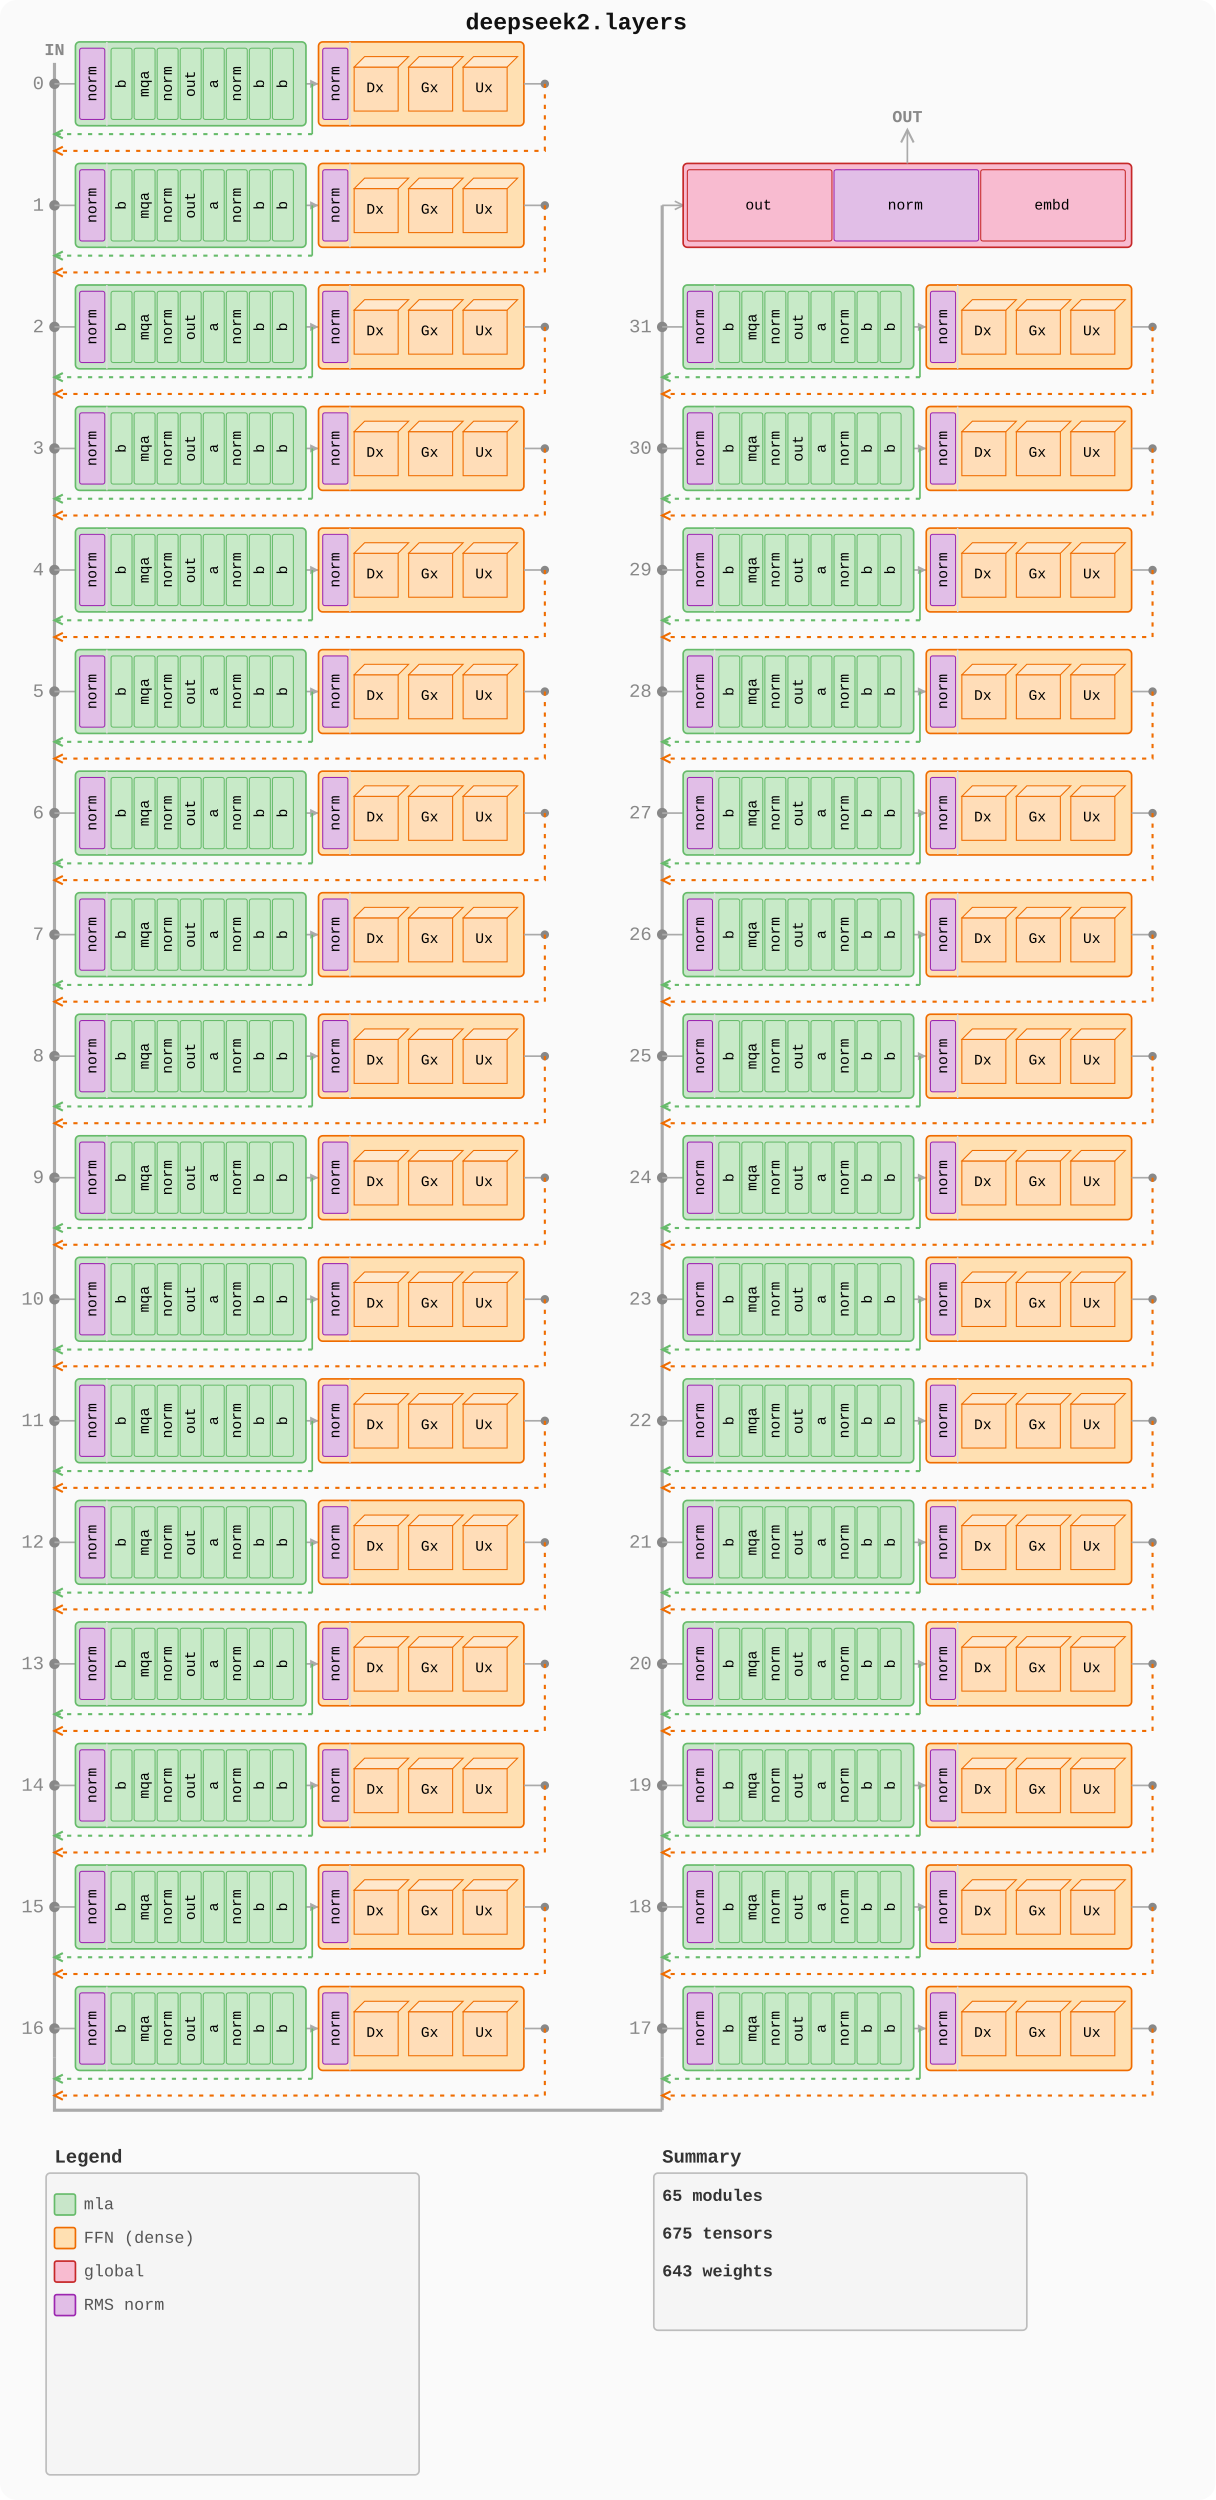
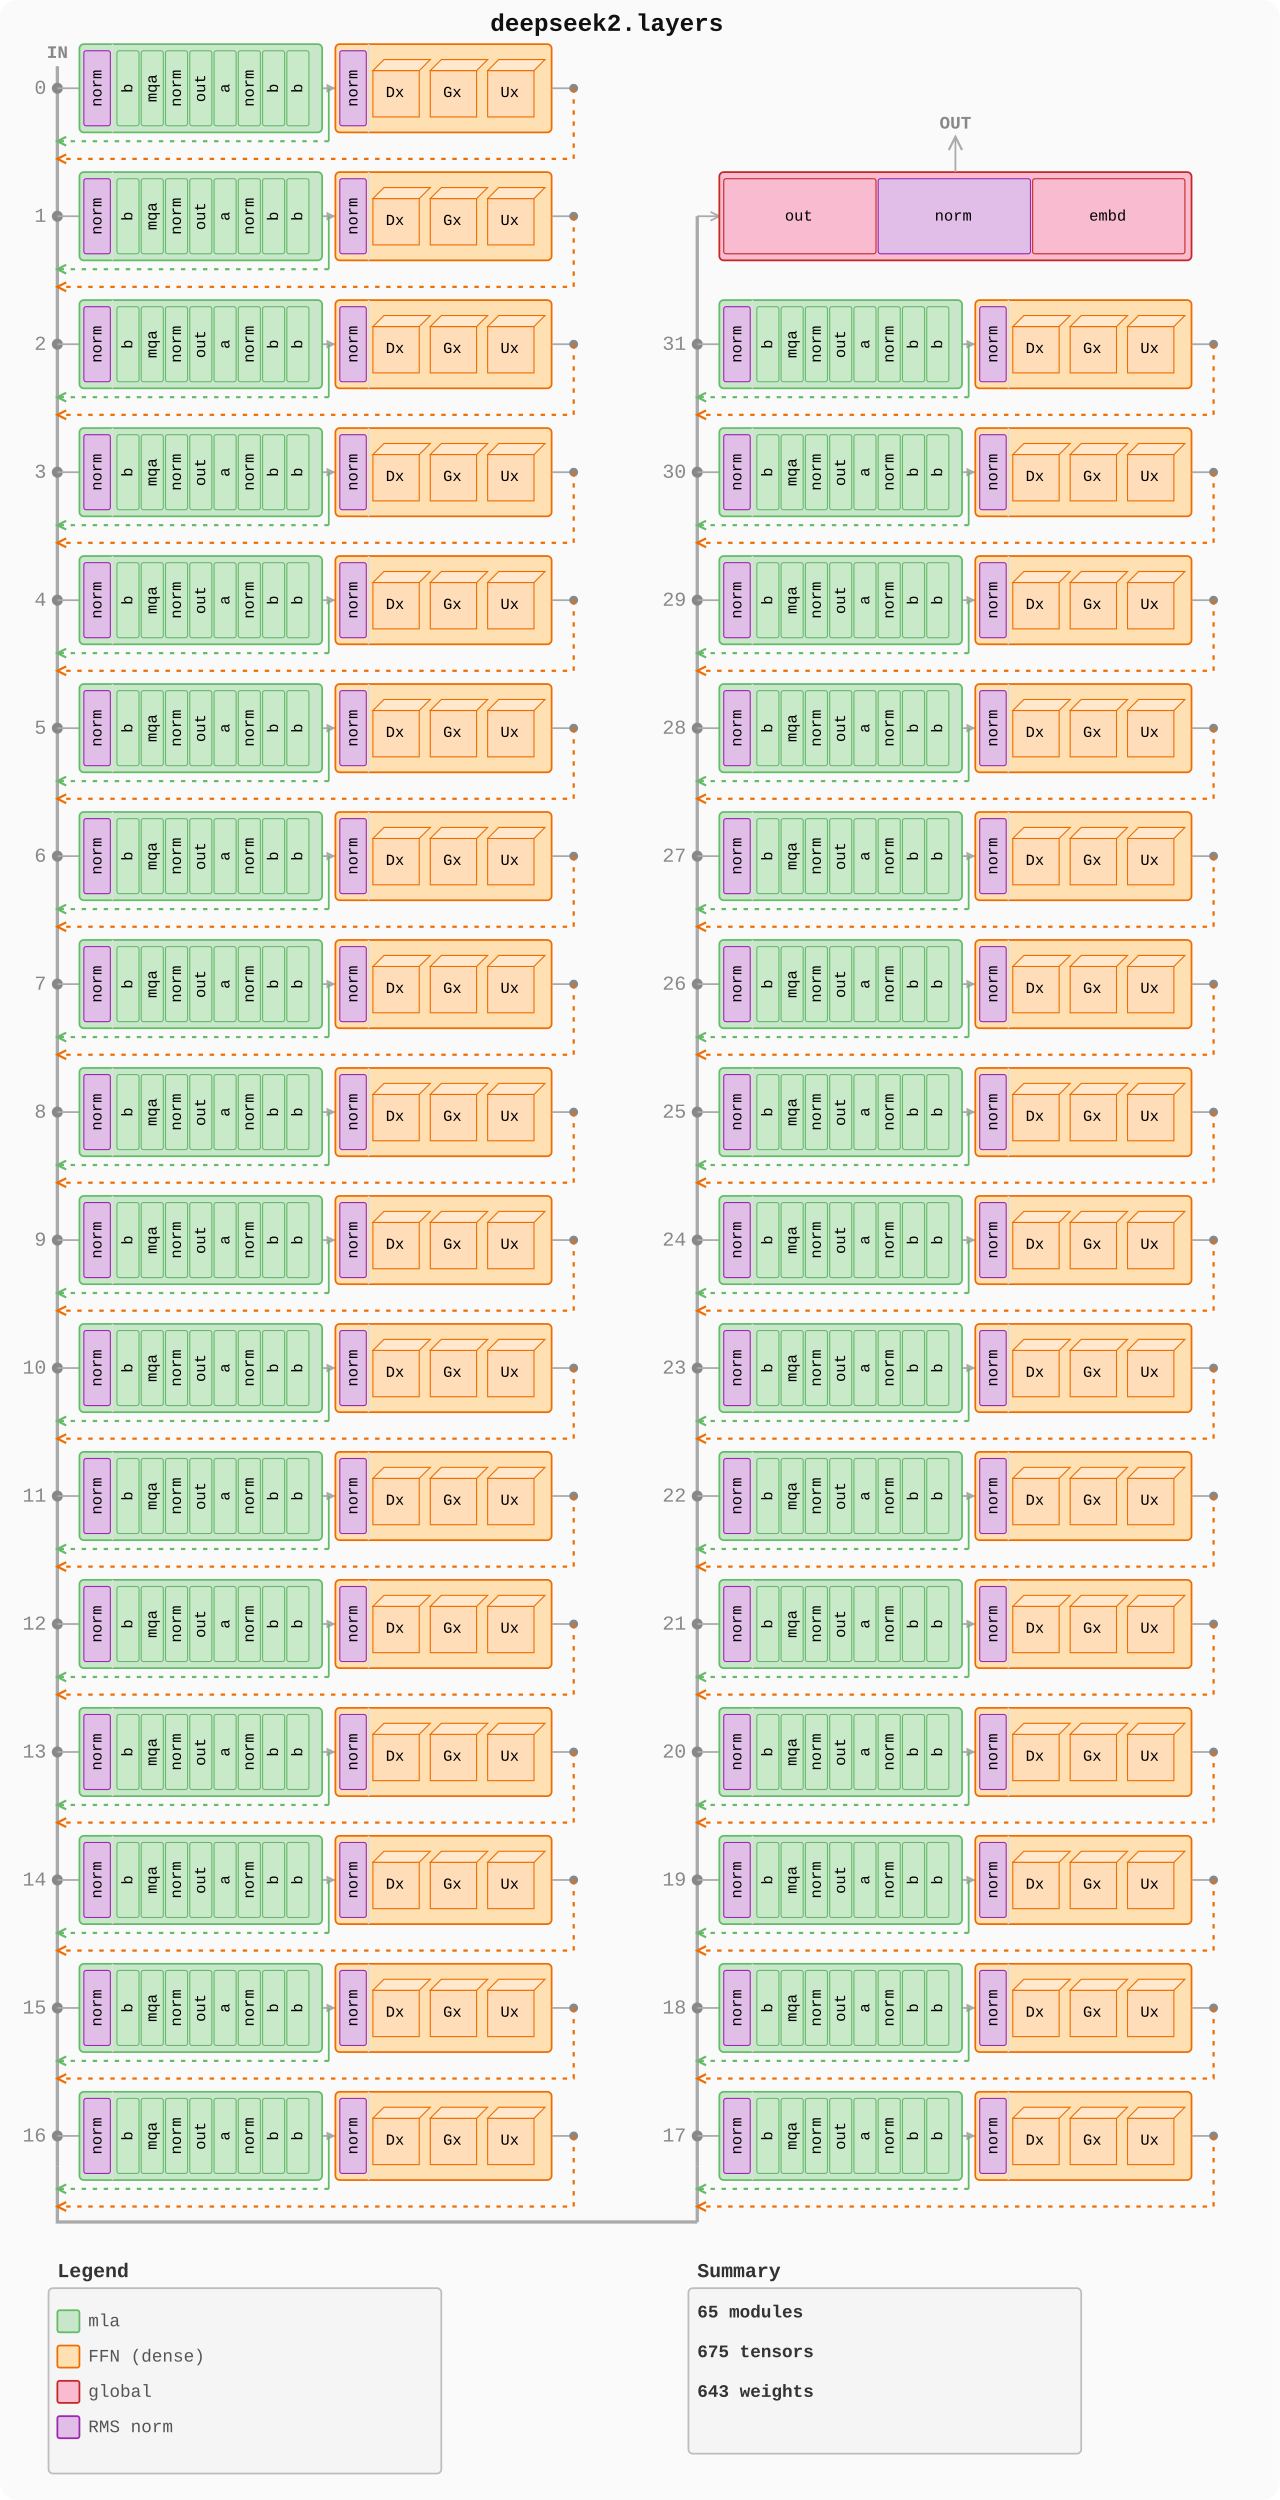
- <svg xmlns="http://www.w3.org/2000/svg" viewBox="0 0 580 1193">
+ <svg xmlns="http://www.w3.org/2000/svg" viewBox="0 0 580 1133">
  <style>
  text { font-family: 'Courier New', monospace; }
  .title { font-size: 11px; font-weight: bold; fill: #111111; }
  .hdr   { font-size: 9px; font-weight: bold; fill: #333333; text-anchor: middle; dominant-baseline: middle; }
  .lbl   { font-size: 9px; fill: #888888; text-anchor: end; dominant-baseline: middle; }
  .tlbl  { font-size: 7px; fill: #000000; text-anchor: middle; dominant-baseline: middle; }
  .io    { font-size: 8px; font-weight: bold; fill: #888888; text-anchor: middle; dominant-baseline: middle; }
  .gtxt  { font-size: 9px; text-anchor: middle; dominant-baseline: middle; }
  .ltxt  { font-size: 8px; fill: #555555; dominant-baseline: middle; }
  .shdr  { font-size: 8px; font-weight: bold; fill: #333333; dominant-baseline: middle; }
</style>
  <defs>
    <linearGradient id="zm_full_attention" x1="0" y1="0" x2="0" y2="1">
      <stop offset="0%%" stop-color="#e3f2fd" />
      <stop offset="100%%" stop-color="#bbdefb" />
+     </linearGradient>
+     <linearGradient id="zm_swa" x1="0" y1="0" x2="0" y2="1">
+       <stop offset="0%%" stop-color="#e0f7fa" />
+       <stop offset="100%%" stop-color="#b2dfdb" />
    </linearGradient>
    <linearGradient id="zm_recurrent" x1="0" y1="0" x2="0" y2="1">
      <stop offset="0%%" stop-color="#e8f5e9" />
      <stop offset="100%%" stop-color="#c8e6c9" />
    </linearGradient>
    <linearGradient id="zm_ffn" x1="0" y1="0" x2="0" y2="1">
      <stop offset="0%%" stop-color="#fff3e0" />
      <stop offset="100%%" stop-color="#ffe0b2" />
    </linearGradient>
    <linearGradient id="zm_global" x1="0" y1="0" x2="0" y2="1">
      <stop offset="0%%" stop-color="#fce4ec" />
      <stop offset="100%%" stop-color="#f8bbd0" />
    </linearGradient>
    <symbol id="blk-mla" overflow="visible">
      <rect x="0" y="0" width="110" height="40" fill="url(#zm_recurrent)" stroke="#66BB6A" stroke-width="0.8" rx="2" />
      <rect x="2" y="3" width="12" height="34" fill="#e1bee7" stroke="#9C27B0" stroke-width="0.5" rx="1" />
      <text class="tlbl" x="8" y="20" transform="rotate(-90,8,20)">norm</text>
      <line x1="15" y1="0" x2="15" y2="40" stroke="#DDDDDD" stroke-width="0.7" />
      <rect x="17" y="3" width="10" height="34" fill="#c8eac8" stroke="#66BB6A" stroke-width="0.5" rx="1" />
      <text class="tlbl" x="22" y="20" transform="rotate(-90,22,20)">b</text>
      <rect x="28" y="3" width="10" height="34" fill="#c8eac8" stroke="#66BB6A" stroke-width="0.5" rx="1" />
      <text class="tlbl" x="33" y="20" transform="rotate(-90,33,20)">mqa</text>
      <rect x="39" y="3" width="10" height="34" fill="#c8eac8" stroke="#66BB6A" stroke-width="0.5" rx="1" />
      <text class="tlbl" x="44" y="20" transform="rotate(-90,44,20)">norm</text>
      <rect x="50" y="3" width="10" height="34" fill="#c8eac8" stroke="#66BB6A" stroke-width="0.5" rx="1" />
      <text class="tlbl" x="55" y="20" transform="rotate(-90,55,20)">out</text>
      <rect x="61" y="3" width="10" height="34" fill="#c8eac8" stroke="#66BB6A" stroke-width="0.5" rx="1" />
      <text class="tlbl" x="66" y="20" transform="rotate(-90,66,20)">a</text>
      <rect x="72" y="3" width="10" height="34" fill="#c8eac8" stroke="#66BB6A" stroke-width="0.5" rx="1" />
      <text class="tlbl" x="77" y="20" transform="rotate(-90,77,20)">norm</text>
      <rect x="83" y="3" width="10" height="34" fill="#c8eac8" stroke="#66BB6A" stroke-width="0.5" rx="1" />
      <text class="tlbl" x="88" y="20" transform="rotate(-90,88,20)">b</text>
      <rect x="94" y="3" width="10" height="34" fill="#c8eac8" stroke="#66BB6A" stroke-width="0.5" rx="1" />
      <text class="tlbl" x="99" y="20" transform="rotate(-90,99,20)">b</text>
      <line x1="113" y1="20" x2="113" y2="44" stroke="#66BB6A" stroke-width="0.8" />
      <path d="M 113,44 L -10,44" fill="none" stroke="#66BB6A" stroke-width="1.0" stroke-dasharray="2,3" />
      <polyline points="-6,42 -10,44 -6,46" fill="none" stroke="#66BB6A" stroke-width="1.0" />
    </symbol>
    <symbol id="ffn-moe" overflow="visible">
      <rect x="0" y="0" width="98" height="40" fill="url(#zm_ffn)" stroke="#EF6C00" stroke-width="0.8" rx="2" />
      <rect x="2" y="3" width="12" height="34" fill="#e1bee7" stroke="#9C27B0" stroke-width="0.5" rx="1" />
      <text class="tlbl" x="8" y="20" transform="rotate(-90,8,20)">norm</text>
      <line x1="15" y1="0" x2="15" y2="40" stroke="#DDDDDD" stroke-width="0.7" />
      <rect x="17" y="12" width="21" height="21" fill="#ffddb8" stroke="#EF6C00" stroke-width="0.5" />
      <polygon points="17,12 22,7 43,7 38,12" fill="#ffe8cc" stroke="#EF6C00" stroke-width="0.5" />
      <text class="tlbl" x="27" y="22">Dx</text>
      <rect x="43" y="12" width="21" height="21" fill="#ffddb8" stroke="#EF6C00" stroke-width="0.5" />
      <polygon points="43,12 48,7 69,7 64,12" fill="#ffe8cc" stroke="#EF6C00" stroke-width="0.5" />
      <text class="tlbl" x="53" y="22">Gx</text>
      <rect x="69" y="12" width="21" height="21" fill="#ffddb8" stroke="#EF6C00" stroke-width="0.5" />
      <polygon points="69,12 74,7 95,7 90,12" fill="#ffe8cc" stroke="#EF6C00" stroke-width="0.5" />
      <text class="tlbl" x="79" y="22">Ux</text>
      <line x1="98" y1="20" x2="108" y2="20" stroke="#AAAAAA" stroke-width="0.8" />
      <circle cx="108" cy="20" r="2" fill="#888888" />
      <path d="M 108,20 L 108,52 L -126,52" fill="none" stroke="#EF6C00" stroke-width="1.0" stroke-dasharray="2,3" />
      <polyline points="-122,50 -126,52 -122,54" fill="none" stroke="#EF6C00" stroke-width="1.0" />
    </symbol>
    <symbol id="row-chrome" overflow="visible">
      <circle cx="26" cy="0" r="2.5" fill="#888888" />
      <line x1="26" y1="0" x2="36" y2="0" stroke="#AAAAAA" stroke-width="0.8" />
      <line x1="146" y1="0" x2="152" y2="0" stroke="#AAAAAA" stroke-width="0.8" />
      <polygon points="148,-2 152,0 148,2" fill="#AAAAAA" />
    </symbol>
    <symbol id="global-row" overflow="visible">
      <line x1="26" y1="0" x2="36" y2="0" stroke="#AAAAAA" stroke-width="0.8" />
      <polyline points="32,-2 36,0 32,2" fill="none" stroke="#AAAAAA" stroke-width="0.8" />
      <rect x="36" y="-20" width="214" height="40" fill="url(#zm_global)" stroke="#C62828" stroke-width="0.8" rx="2" />
      <rect x="38" y="-17" width="69" height="34" fill="#f8bbd0" stroke="#C62828" stroke-width="0.5" rx="1" />
      <text class="tlbl" x="72" y="0">out</text>
      <rect x="108" y="-17" width="69" height="34" fill="#e1bee7" stroke="#9C27B0" stroke-width="0.5" rx="1" />
      <text class="tlbl" x="142" y="0">norm</text>
      <rect x="178" y="-17" width="69" height="34" fill="#f8bbd0" stroke="#C62828" stroke-width="0.5" rx="1" />
      <text class="tlbl" x="212" y="0">embd</text>
      <line x1="143" y1="-20" x2="143" y2="-36" stroke="#AAAAAA" stroke-width="0.8" />
      <polyline points="140,-30 143,-36 146,-30" fill="none" stroke="#AAAAAA" stroke-width="1" />
      <text class="io" x="143" y="-42">OUT</text>
    </symbol>
    <symbol id="legend" overflow="visible">
      <text style="font-size:9px;font-weight:bold;fill:#333333;font-family:'Courier New',monospace" x="4" y="-5">Legend</text>
-       <rect width="178" height="144" fill="#f5f5f5" stroke="#bdbdbd" stroke-width="0.8" rx="2" />
+       <rect width="178" height="84" fill="#f5f5f5" stroke="#bdbdbd" stroke-width="0.8" rx="2" />
      <rect x="4" y="10" width="10" height="10" fill="url(#zm_recurrent)" stroke="#66BB6A" stroke-width="0.8" rx="1" />
      <text class="ltxt" x="18" y="15">mla</text>
      <rect x="4" y="26" width="10" height="10" fill="url(#zm_ffn)" stroke="#EF6C00" stroke-width="0.8" rx="1" />
      <text class="ltxt" x="18" y="31">FFN (dense)</text>
      <rect x="4" y="42" width="10" height="10" fill="url(#zm_global)" stroke="#C62828" stroke-width="0.8" rx="1" />
      <text class="ltxt" x="18" y="47">global</text>
      <rect x="4" y="58" width="10" height="10" fill="#e1bee7" stroke="#9C27B0" stroke-width="0.8" rx="1" />
      <text class="ltxt" x="18" y="63">RMS norm</text>
    </symbol>
    <symbol id="summary" overflow="visible">
      <text style="font-size:9px;font-weight:bold;fill:#333333;font-family:'Courier New',monospace" x="4" y="-5">Summary</text>
      <rect width="178" height="75" fill="#f5f5f5" stroke="#bdbdbd" stroke-width="0.8" rx="2" />
      <text class="shdr" x="4" y="11">65 modules</text>
      <text class="shdr" x="4" y="29">675 tensors</text>
      <text class="shdr" x="4" y="47">643 weights</text>
    </symbol>
  </defs>
-   <rect width="580" height="1193" fill="#fafafa" rx="8" />
+   <rect width="580" height="1133" fill="#fafafa" rx="8" />
  <text class="title" x="275" y="14" text-anchor="middle">deepseek2.layers</text>
  <line x1="26" y1="30" x2="26" y2="982" stroke="#AAAAAA" stroke-width="1.5" />
  <text class="io" x="26" y="24">IN</text>
  <path d="M 26,982 L 26,1007 L 316,1007" fill="none" stroke="#AAAAAA" stroke-width="1.5" />
  <line x1="316" y1="1007" x2="316" y2="982" stroke="#AAAAAA" stroke-width="1.5" />
  <line x1="316" y1="982" x2="316" y2="98" stroke="#AAAAAA" stroke-width="1.5" />
  <use href="#row-chrome" transform="translate(0,40)" />
  <text class="lbl" x="21" y="40">0</text>
  <use href="#blk-mla" transform="translate(36,20)" />
  <use href="#ffn-moe" transform="translate(152,20)" />
  <use href="#row-chrome" transform="translate(0,98)" />
  <text class="lbl" x="21" y="98">1</text>
  <use href="#blk-mla" transform="translate(36,78)" />
  <use href="#ffn-moe" transform="translate(152,78)" />
  <use href="#row-chrome" transform="translate(0,156)" />
  <text class="lbl" x="21" y="156">2</text>
  <use href="#blk-mla" transform="translate(36,136)" />
  <use href="#ffn-moe" transform="translate(152,136)" />
  <use href="#row-chrome" transform="translate(0,214)" />
  <text class="lbl" x="21" y="214">3</text>
  <use href="#blk-mla" transform="translate(36,194)" />
  <use href="#ffn-moe" transform="translate(152,194)" />
  <use href="#row-chrome" transform="translate(0,272)" />
  <text class="lbl" x="21" y="272">4</text>
  <use href="#blk-mla" transform="translate(36,252)" />
  <use href="#ffn-moe" transform="translate(152,252)" />
  <use href="#row-chrome" transform="translate(0,330)" />
  <text class="lbl" x="21" y="330">5</text>
  <use href="#blk-mla" transform="translate(36,310)" />
  <use href="#ffn-moe" transform="translate(152,310)" />
  <use href="#row-chrome" transform="translate(0,388)" />
  <text class="lbl" x="21" y="388">6</text>
  <use href="#blk-mla" transform="translate(36,368)" />
  <use href="#ffn-moe" transform="translate(152,368)" />
  <use href="#row-chrome" transform="translate(0,446)" />
  <text class="lbl" x="21" y="446">7</text>
  <use href="#blk-mla" transform="translate(36,426)" />
  <use href="#ffn-moe" transform="translate(152,426)" />
  <use href="#row-chrome" transform="translate(0,504)" />
  <text class="lbl" x="21" y="504">8</text>
  <use href="#blk-mla" transform="translate(36,484)" />
  <use href="#ffn-moe" transform="translate(152,484)" />
  <use href="#row-chrome" transform="translate(0,562)" />
  <text class="lbl" x="21" y="562">9</text>
  <use href="#blk-mla" transform="translate(36,542)" />
  <use href="#ffn-moe" transform="translate(152,542)" />
  <use href="#row-chrome" transform="translate(0,620)" />
  <text class="lbl" x="21" y="620">10</text>
  <use href="#blk-mla" transform="translate(36,600)" />
  <use href="#ffn-moe" transform="translate(152,600)" />
  <use href="#row-chrome" transform="translate(0,678)" />
  <text class="lbl" x="21" y="678">11</text>
  <use href="#blk-mla" transform="translate(36,658)" />
  <use href="#ffn-moe" transform="translate(152,658)" />
  <use href="#row-chrome" transform="translate(0,736)" />
  <text class="lbl" x="21" y="736">12</text>
  <use href="#blk-mla" transform="translate(36,716)" />
  <use href="#ffn-moe" transform="translate(152,716)" />
  <use href="#row-chrome" transform="translate(0,794)" />
  <text class="lbl" x="21" y="794">13</text>
  <use href="#blk-mla" transform="translate(36,774)" />
  <use href="#ffn-moe" transform="translate(152,774)" />
  <use href="#row-chrome" transform="translate(0,852)" />
  <text class="lbl" x="21" y="852">14</text>
  <use href="#blk-mla" transform="translate(36,832)" />
  <use href="#ffn-moe" transform="translate(152,832)" />
  <use href="#row-chrome" transform="translate(0,910)" />
  <text class="lbl" x="21" y="910">15</text>
  <use href="#blk-mla" transform="translate(36,890)" />
  <use href="#ffn-moe" transform="translate(152,890)" />
  <use href="#row-chrome" transform="translate(0,968)" />
  <text class="lbl" x="21" y="968">16</text>
  <use href="#blk-mla" transform="translate(36,948)" />
  <use href="#ffn-moe" transform="translate(152,948)" />
  <use href="#row-chrome" transform="translate(290,968)" />
  <text class="lbl" x="311" y="968">17</text>
  <use href="#blk-mla" transform="translate(326,948)" />
  <use href="#ffn-moe" transform="translate(442,948)" />
  <use href="#row-chrome" transform="translate(290,910)" />
  <text class="lbl" x="311" y="910">18</text>
  <use href="#blk-mla" transform="translate(326,890)" />
  <use href="#ffn-moe" transform="translate(442,890)" />
  <use href="#row-chrome" transform="translate(290,852)" />
  <text class="lbl" x="311" y="852">19</text>
  <use href="#blk-mla" transform="translate(326,832)" />
  <use href="#ffn-moe" transform="translate(442,832)" />
  <use href="#row-chrome" transform="translate(290,794)" />
  <text class="lbl" x="311" y="794">20</text>
  <use href="#blk-mla" transform="translate(326,774)" />
  <use href="#ffn-moe" transform="translate(442,774)" />
  <use href="#row-chrome" transform="translate(290,736)" />
  <text class="lbl" x="311" y="736">21</text>
  <use href="#blk-mla" transform="translate(326,716)" />
  <use href="#ffn-moe" transform="translate(442,716)" />
  <use href="#row-chrome" transform="translate(290,678)" />
  <text class="lbl" x="311" y="678">22</text>
  <use href="#blk-mla" transform="translate(326,658)" />
  <use href="#ffn-moe" transform="translate(442,658)" />
  <use href="#row-chrome" transform="translate(290,620)" />
  <text class="lbl" x="311" y="620">23</text>
  <use href="#blk-mla" transform="translate(326,600)" />
  <use href="#ffn-moe" transform="translate(442,600)" />
  <use href="#row-chrome" transform="translate(290,562)" />
  <text class="lbl" x="311" y="562">24</text>
  <use href="#blk-mla" transform="translate(326,542)" />
  <use href="#ffn-moe" transform="translate(442,542)" />
  <use href="#row-chrome" transform="translate(290,504)" />
  <text class="lbl" x="311" y="504">25</text>
  <use href="#blk-mla" transform="translate(326,484)" />
  <use href="#ffn-moe" transform="translate(442,484)" />
  <use href="#row-chrome" transform="translate(290,446)" />
  <text class="lbl" x="311" y="446">26</text>
  <use href="#blk-mla" transform="translate(326,426)" />
  <use href="#ffn-moe" transform="translate(442,426)" />
  <use href="#row-chrome" transform="translate(290,388)" />
  <text class="lbl" x="311" y="388">27</text>
  <use href="#blk-mla" transform="translate(326,368)" />
  <use href="#ffn-moe" transform="translate(442,368)" />
  <use href="#row-chrome" transform="translate(290,330)" />
  <text class="lbl" x="311" y="330">28</text>
  <use href="#blk-mla" transform="translate(326,310)" />
  <use href="#ffn-moe" transform="translate(442,310)" />
  <use href="#row-chrome" transform="translate(290,272)" />
  <text class="lbl" x="311" y="272">29</text>
  <use href="#blk-mla" transform="translate(326,252)" />
  <use href="#ffn-moe" transform="translate(442,252)" />
  <use href="#row-chrome" transform="translate(290,214)" />
  <text class="lbl" x="311" y="214">30</text>
  <use href="#blk-mla" transform="translate(326,194)" />
  <use href="#ffn-moe" transform="translate(442,194)" />
  <use href="#row-chrome" transform="translate(290,156)" />
  <text class="lbl" x="311" y="156">31</text>
  <use href="#blk-mla" transform="translate(326,136)" />
  <use href="#ffn-moe" transform="translate(442,136)" />
  <use href="#global-row" transform="translate(290,98)" />
  <use href="#legend" transform="translate(22,1037)" />
  <use href="#summary" transform="translate(312,1037)" />
</svg>
